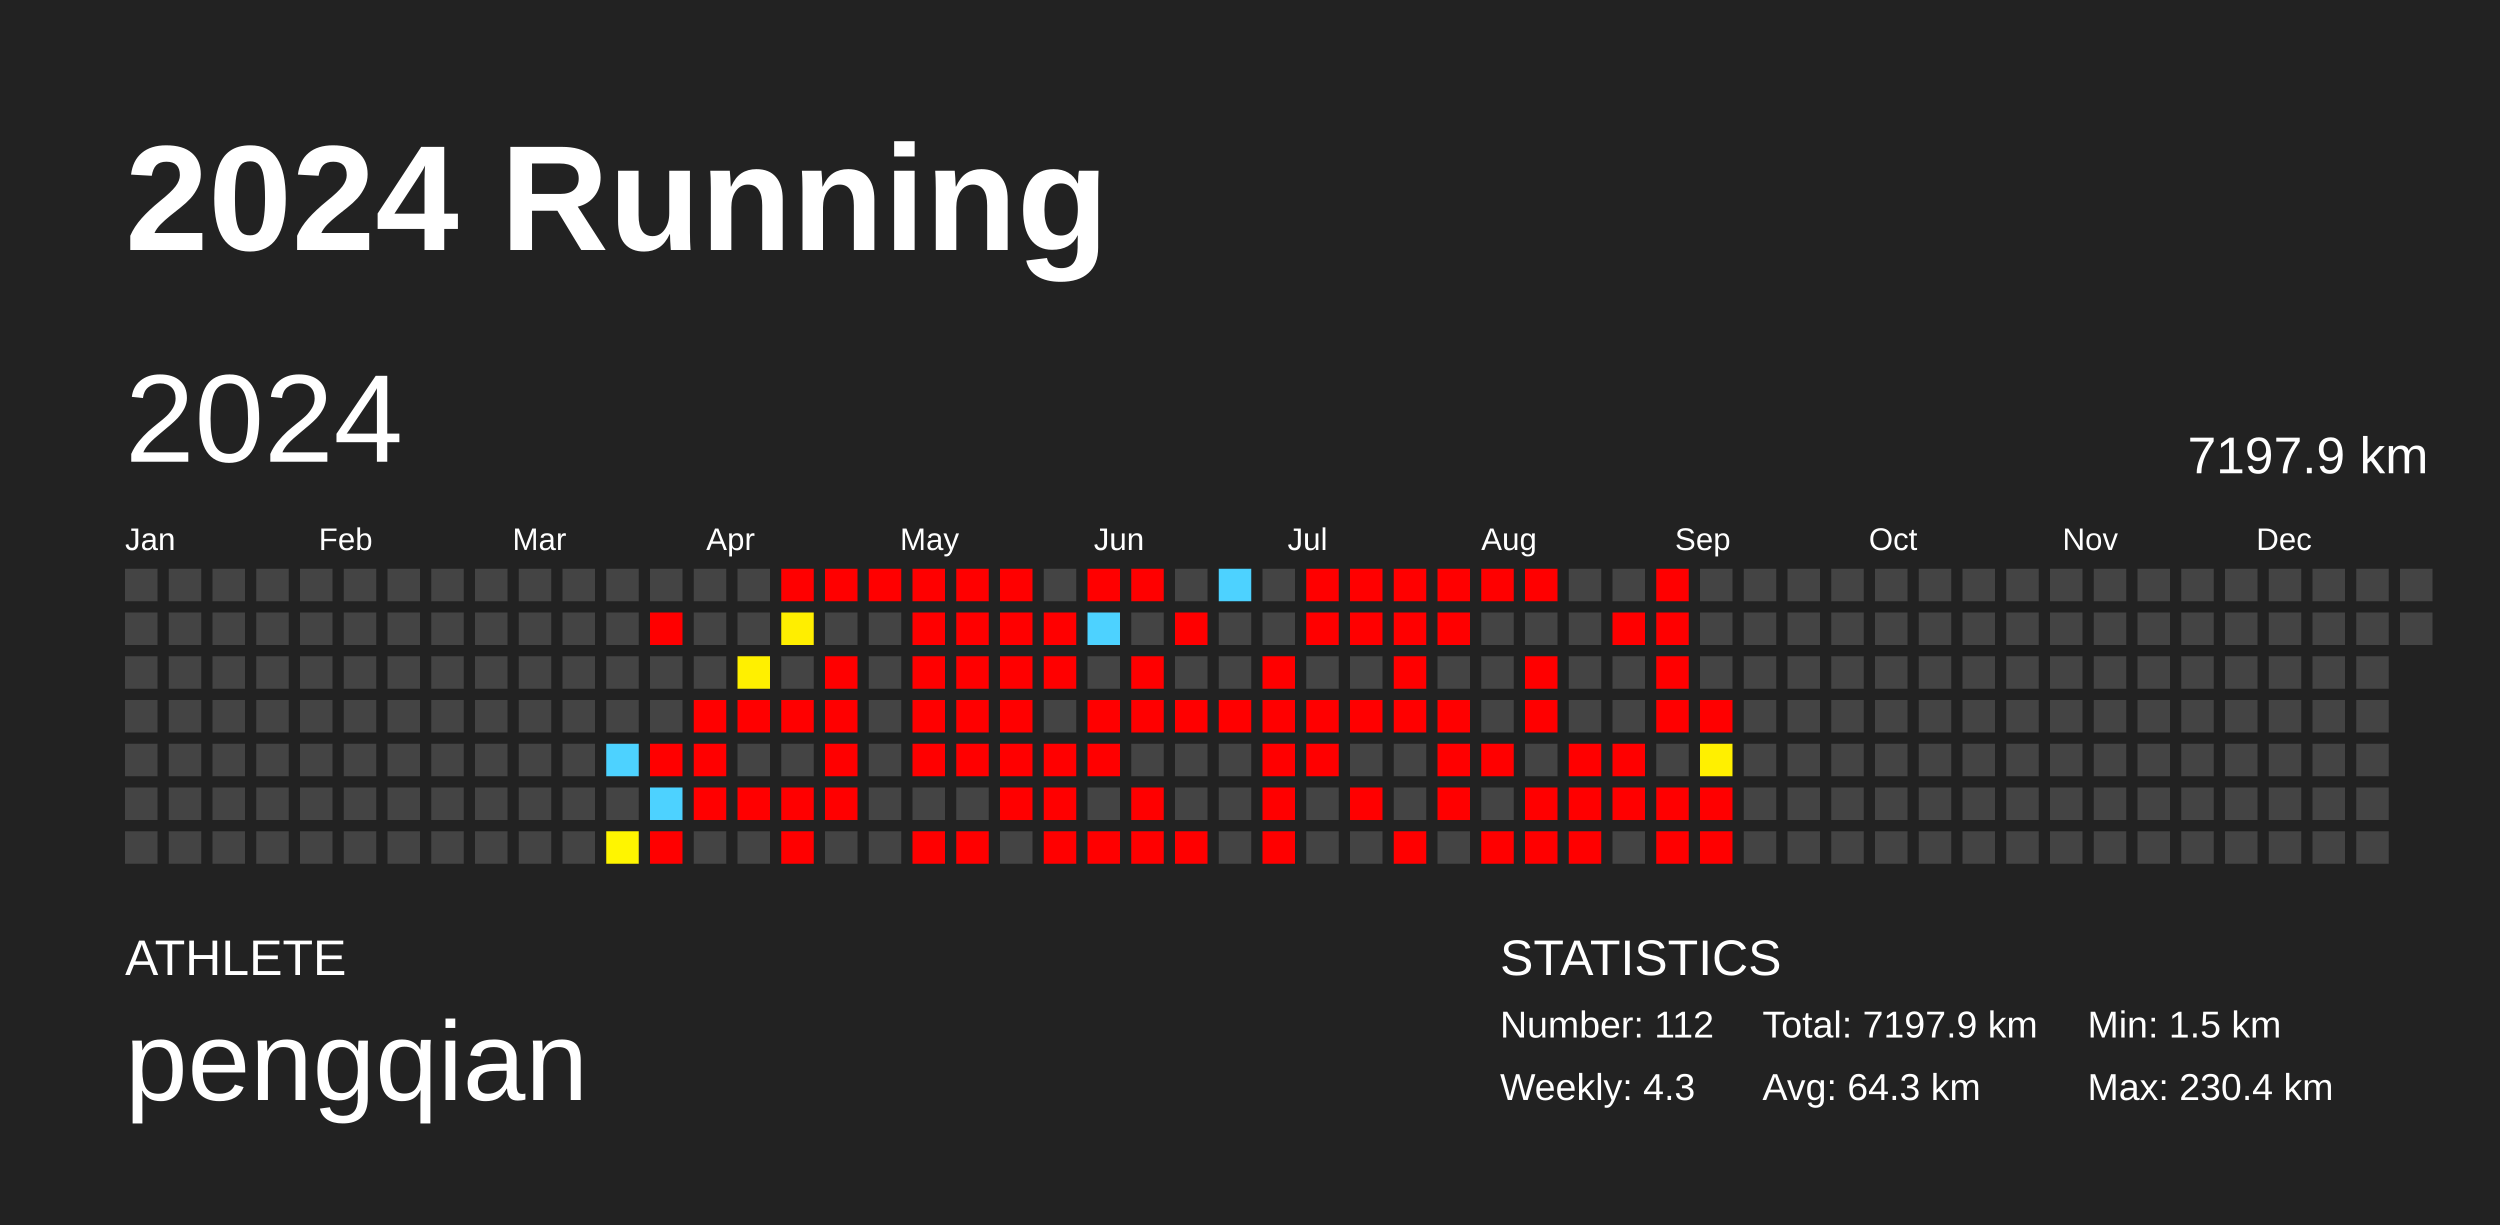
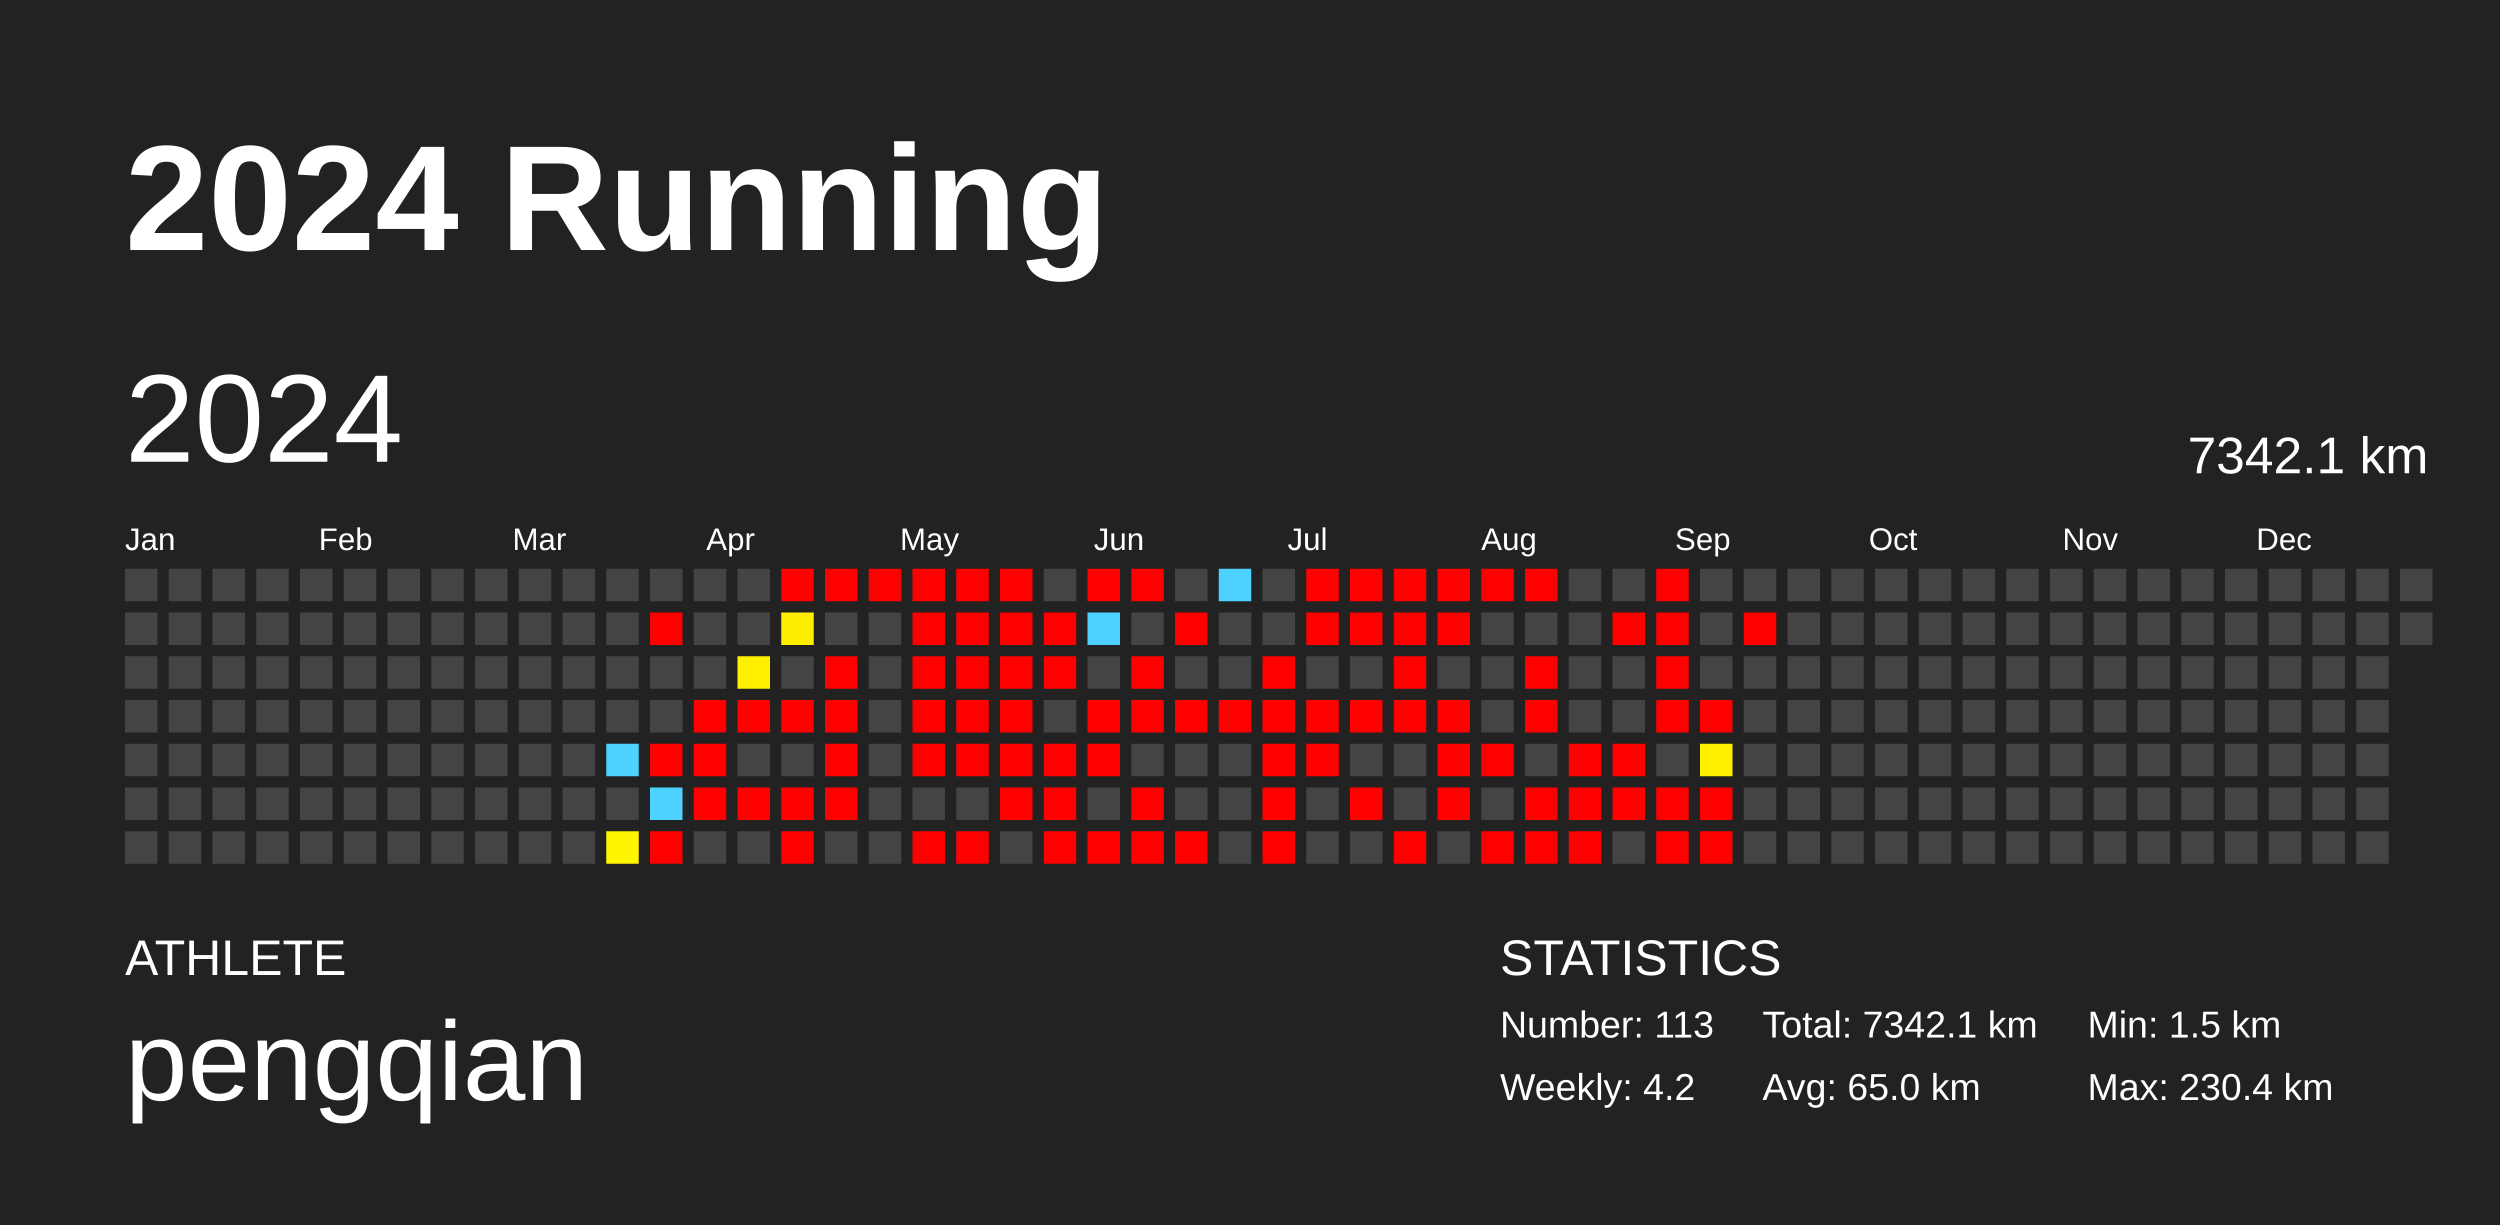
<svg xmlns="http://www.w3.org/2000/svg" baseProfile="full" height="98mm" version="1.1" viewBox="0,0,200,98" width="200mm">
  <defs />
  <rect fill="#222222" height="98" width="200" x="0" y="0" />
  <text fill="#FFFFFF" style="font-size:12px; font-family:Arial; font-weight:bold;" x="10" y="20">2024 Running</text>
  <text fill="#FFFFFF" style="font-size:4px; font-family:Arial" x="10" y="78">ATHLETE</text>
  <text fill="#FFFFFF" style="font-size:9px; font-family:Arial" x="10" y="88">pengqian</text>
  <text fill="#FFFFFF" style="font-size:4px; font-family:Arial" x="120" y="78">STATISTICS</text>
-   <text fill="#FFFFFF" style="font-size:3px; font-family:Arial" x="120" y="83">Number: 112</text>
-   <text fill="#FFFFFF" style="font-size:3px; font-family:Arial" x="120" y="88">Weekly: 4.3</text>
-   <text fill="#FFFFFF" style="font-size:3px; font-family:Arial" x="141" y="83">Total: 7197.9 km</text>
-   <text fill="#FFFFFF" style="font-size:3px; font-family:Arial" x="141" y="88">Avg: 64.3 km</text>
+   <text fill="#FFFFFF" style="font-size:3px; font-family:Arial" x="120" y="83">Number: 113</text>
+   <text fill="#FFFFFF" style="font-size:3px; font-family:Arial" x="120" y="88">Weekly: 4.2</text>
+   <text fill="#FFFFFF" style="font-size:3px; font-family:Arial" x="141" y="83">Total: 7342.1 km</text>
+   <text fill="#FFFFFF" style="font-size:3px; font-family:Arial" x="141" y="88">Avg: 65.0 km</text>
  <text fill="#FFFFFF" style="font-size:3px; font-family:Arial" x="167" y="83">Min: 1.5 km</text>
  <text fill="#FFFFFF" style="font-size:3px; font-family:Arial" x="167" y="88">Max: 230.4 km</text>
  <text dominant-baseline="hanging" fill="#FFFFFF" style="font-size:10.0px; font-family:Arial;" x="10" y="30">2024</text>
-   <text dominant-baseline="hanging" fill="#FFFFFF" style="font-size:4.125px; font-family:Arial;" x="175" y="35">7197.9 km</text>
+   <text dominant-baseline="hanging" fill="#FFFFFF" style="font-size:4.125px; font-family:Arial;" x="175" y="35">7342.1 km</text>
  <text fill="#FFFFFF" style="font-size:2.5px; font-family:Arial" x="10.0" y="44">Jan</text>
  <text fill="#FFFFFF" style="font-size:2.5px; font-family:Arial" x="25.5" y="44">Feb</text>
  <text fill="#FFFFFF" style="font-size:2.5px; font-family:Arial" x="41.0" y="44">Mar</text>
  <text fill="#FFFFFF" style="font-size:2.5px; font-family:Arial" x="56.5" y="44">Apr</text>
  <text fill="#FFFFFF" style="font-size:2.5px; font-family:Arial" x="72.0" y="44">May</text>
  <text fill="#FFFFFF" style="font-size:2.5px; font-family:Arial" x="87.5" y="44">Jun</text>
  <text fill="#FFFFFF" style="font-size:2.5px; font-family:Arial" x="103.0" y="44">Jul</text>
  <text fill="#FFFFFF" style="font-size:2.5px; font-family:Arial" x="118.5" y="44">Aug</text>
  <text fill="#FFFFFF" style="font-size:2.5px; font-family:Arial" x="134.0" y="44">Sep</text>
  <text fill="#FFFFFF" style="font-size:2.5px; font-family:Arial" x="149.5" y="44">Oct</text>
  <text fill="#FFFFFF" style="font-size:2.5px; font-family:Arial" x="165.0" y="44">Nov</text>
  <text fill="#FFFFFF" style="font-size:2.5px; font-family:Arial" x="180.5" y="44">Dec</text>
  <rect fill="#444444" height="2.6" width="2.6" x="10.0" y="45.5" />
  <rect fill="#444444" height="2.6" width="2.6" x="10.0" y="49.0" />
  <rect fill="#444444" height="2.6" width="2.6" x="10.0" y="52.5" />
  <rect fill="#444444" height="2.6" width="2.6" x="10.0" y="56.0" />
  <rect fill="#444444" height="2.6" width="2.6" x="10.0" y="59.5" />
  <rect fill="#444444" height="2.6" width="2.6" x="10.0" y="63.0" />
  <rect fill="#444444" height="2.6" width="2.6" x="10.0" y="66.5" />
  <rect fill="#444444" height="2.6" width="2.6" x="13.5" y="45.5" />
  <rect fill="#444444" height="2.6" width="2.6" x="13.5" y="49.0" />
  <rect fill="#444444" height="2.6" width="2.6" x="13.5" y="52.5" />
  <rect fill="#444444" height="2.6" width="2.6" x="13.5" y="56.0" />
  <rect fill="#444444" height="2.6" width="2.6" x="13.5" y="59.5" />
  <rect fill="#444444" height="2.6" width="2.6" x="13.5" y="63.0" />
  <rect fill="#444444" height="2.6" width="2.6" x="13.5" y="66.5" />
  <rect fill="#444444" height="2.6" width="2.6" x="17.0" y="45.5" />
  <rect fill="#444444" height="2.6" width="2.6" x="17.0" y="49.0" />
  <rect fill="#444444" height="2.6" width="2.6" x="17.0" y="52.5" />
  <rect fill="#444444" height="2.6" width="2.6" x="17.0" y="56.0" />
  <rect fill="#444444" height="2.6" width="2.6" x="17.0" y="59.5" />
  <rect fill="#444444" height="2.6" width="2.6" x="17.0" y="63.0" />
  <rect fill="#444444" height="2.6" width="2.6" x="17.0" y="66.5" />
  <rect fill="#444444" height="2.6" width="2.6" x="20.5" y="45.5" />
  <rect fill="#444444" height="2.6" width="2.6" x="20.5" y="49.0" />
  <rect fill="#444444" height="2.6" width="2.6" x="20.5" y="52.5" />
  <rect fill="#444444" height="2.6" width="2.6" x="20.5" y="56.0" />
  <rect fill="#444444" height="2.6" width="2.6" x="20.5" y="59.5" />
  <rect fill="#444444" height="2.6" width="2.6" x="20.5" y="63.0" />
  <rect fill="#444444" height="2.6" width="2.6" x="20.5" y="66.5" />
  <rect fill="#444444" height="2.6" width="2.6" x="24.0" y="45.5" />
  <rect fill="#444444" height="2.6" width="2.6" x="24.0" y="49.0" />
  <rect fill="#444444" height="2.6" width="2.6" x="24.0" y="52.5" />
  <rect fill="#444444" height="2.6" width="2.6" x="24.0" y="56.0" />
  <rect fill="#444444" height="2.6" width="2.6" x="24.0" y="59.5" />
  <rect fill="#444444" height="2.6" width="2.6" x="24.0" y="63.0" />
  <rect fill="#444444" height="2.6" width="2.6" x="24.0" y="66.5" />
  <rect fill="#444444" height="2.6" width="2.6" x="27.5" y="45.5" />
  <rect fill="#444444" height="2.6" width="2.6" x="27.5" y="49.0" />
  <rect fill="#444444" height="2.6" width="2.6" x="27.5" y="52.5" />
  <rect fill="#444444" height="2.6" width="2.6" x="27.5" y="56.0" />
  <rect fill="#444444" height="2.6" width="2.6" x="27.5" y="59.5" />
  <rect fill="#444444" height="2.6" width="2.6" x="27.5" y="63.0" />
  <rect fill="#444444" height="2.6" width="2.6" x="27.5" y="66.5" />
  <rect fill="#444444" height="2.6" width="2.6" x="31.0" y="45.5" />
  <rect fill="#444444" height="2.6" width="2.6" x="31.0" y="49.0" />
  <rect fill="#444444" height="2.6" width="2.6" x="31.0" y="52.5" />
  <rect fill="#444444" height="2.6" width="2.6" x="31.0" y="56.0" />
  <rect fill="#444444" height="2.6" width="2.6" x="31.0" y="59.5" />
  <rect fill="#444444" height="2.6" width="2.6" x="31.0" y="63.0" />
  <rect fill="#444444" height="2.6" width="2.6" x="31.0" y="66.5" />
  <rect fill="#444444" height="2.6" width="2.6" x="34.5" y="45.5" />
  <rect fill="#444444" height="2.6" width="2.6" x="34.5" y="49.0" />
  <rect fill="#444444" height="2.6" width="2.6" x="34.5" y="52.5" />
  <rect fill="#444444" height="2.6" width="2.6" x="34.5" y="56.0" />
  <rect fill="#444444" height="2.6" width="2.6" x="34.5" y="59.5" />
  <rect fill="#444444" height="2.6" width="2.6" x="34.5" y="63.0" />
  <rect fill="#444444" height="2.6" width="2.6" x="34.5" y="66.5" />
  <rect fill="#444444" height="2.6" width="2.6" x="38.0" y="45.5" />
  <rect fill="#444444" height="2.6" width="2.6" x="38.0" y="49.0" />
  <rect fill="#444444" height="2.6" width="2.6" x="38.0" y="52.5" />
  <rect fill="#444444" height="2.6" width="2.6" x="38.0" y="56.0" />
  <rect fill="#444444" height="2.6" width="2.6" x="38.0" y="59.5" />
  <rect fill="#444444" height="2.6" width="2.6" x="38.0" y="63.0" />
  <rect fill="#444444" height="2.6" width="2.6" x="38.0" y="66.5" />
  <rect fill="#444444" height="2.6" width="2.6" x="41.5" y="45.5" />
  <rect fill="#444444" height="2.6" width="2.6" x="41.5" y="49.0" />
  <rect fill="#444444" height="2.6" width="2.6" x="41.5" y="52.5" />
  <rect fill="#444444" height="2.6" width="2.6" x="41.5" y="56.0" />
  <rect fill="#444444" height="2.6" width="2.6" x="41.5" y="59.5" />
  <rect fill="#444444" height="2.6" width="2.6" x="41.5" y="63.0" />
  <rect fill="#444444" height="2.6" width="2.6" x="41.5" y="66.5" />
  <rect fill="#444444" height="2.6" width="2.6" x="45.0" y="45.5" />
  <rect fill="#444444" height="2.6" width="2.6" x="45.0" y="49.0" />
  <rect fill="#444444" height="2.6" width="2.6" x="45.0" y="52.5" />
  <rect fill="#444444" height="2.6" width="2.6" x="45.0" y="56.0" />
  <rect fill="#444444" height="2.6" width="2.6" x="45.0" y="59.5" />
  <rect fill="#444444" height="2.6" width="2.6" x="45.0" y="63.0" />
  <rect fill="#444444" height="2.6" width="2.6" x="45.0" y="66.5" />
  <rect fill="#444444" height="2.6" width="2.6" x="48.5" y="45.5" />
  <rect fill="#444444" height="2.6" width="2.6" x="48.5" y="49.0" />
  <rect fill="#444444" height="2.6" width="2.6" x="48.5" y="52.5" />
  <rect fill="#444444" height="2.6" width="2.6" x="48.5" y="56.0" />
  <rect fill="#4dd2ff" height="2.6" width="2.6" x="48.5" y="59.5" />
  <rect fill="#444444" height="2.6" width="2.6" x="48.5" y="63.0" />
  <rect fill="#fff500" height="2.6" width="2.6" x="48.5" y="66.5" />
  <rect fill="#444444" height="2.6" width="2.6" x="52.0" y="45.5" />
  <rect fill="red" height="2.6" width="2.6" x="52.0" y="49.0" />
  <rect fill="#444444" height="2.6" width="2.6" x="52.0" y="52.5" />
  <rect fill="#444444" height="2.6" width="2.6" x="52.0" y="56.0" />
  <rect fill="red" height="2.6" width="2.6" x="52.0" y="59.5" />
  <rect fill="#4dd2ff" height="2.6" width="2.6" x="52.0" y="63.0" />
  <rect fill="red" height="2.6" width="2.6" x="52.0" y="66.5" />
  <rect fill="#444444" height="2.6" width="2.6" x="55.5" y="45.5" />
  <rect fill="#444444" height="2.6" width="2.6" x="55.5" y="49.0" />
  <rect fill="#444444" height="2.6" width="2.6" x="55.5" y="52.5" />
  <rect fill="red" height="2.6" width="2.6" x="55.5" y="56.0" />
  <rect fill="red" height="2.6" width="2.6" x="55.5" y="59.5" />
  <rect fill="red" height="2.6" width="2.6" x="55.5" y="63.0" />
  <rect fill="#444444" height="2.6" width="2.6" x="55.5" y="66.5" />
  <rect fill="#444444" height="2.6" width="2.6" x="59.0" y="45.5" />
  <rect fill="#444444" height="2.6" width="2.6" x="59.0" y="49.0" />
  <rect fill="#fff000" height="2.6" width="2.6" x="59.0" y="52.5" />
  <rect fill="red" height="2.6" width="2.6" x="59.0" y="56.0" />
  <rect fill="#444444" height="2.6" width="2.6" x="59.0" y="59.5" />
  <rect fill="red" height="2.6" width="2.6" x="59.0" y="63.0" />
  <rect fill="#444444" height="2.6" width="2.6" x="59.0" y="66.5" />
  <rect fill="red" height="2.6" width="2.6" x="62.5" y="45.5" />
  <rect fill="#ffee00" height="2.6" width="2.6" x="62.5" y="49.0" />
  <rect fill="#444444" height="2.6" width="2.6" x="62.5" y="52.5" />
  <rect fill="red" height="2.6" width="2.6" x="62.5" y="56.0" />
  <rect fill="#444444" height="2.6" width="2.6" x="62.5" y="59.5" />
  <rect fill="red" height="2.6" width="2.6" x="62.5" y="63.0" />
  <rect fill="red" height="2.6" width="2.6" x="62.5" y="66.5" />
  <rect fill="red" height="2.6" width="2.6" x="66.0" y="45.5" />
  <rect fill="#444444" height="2.6" width="2.6" x="66.0" y="49.0" />
  <rect fill="red" height="2.6" width="2.6" x="66.0" y="52.5" />
  <rect fill="red" height="2.6" width="2.6" x="66.0" y="56.0" />
  <rect fill="red" height="2.6" width="2.6" x="66.0" y="59.5" />
  <rect fill="red" height="2.6" width="2.6" x="66.0" y="63.0" />
  <rect fill="#444444" height="2.6" width="2.6" x="66.0" y="66.5" />
  <rect fill="red" height="2.6" width="2.6" x="69.5" y="45.5" />
  <rect fill="#444444" height="2.6" width="2.6" x="69.5" y="49.0" />
  <rect fill="#444444" height="2.6" width="2.6" x="69.5" y="52.5" />
  <rect fill="#444444" height="2.6" width="2.6" x="69.5" y="56.0" />
  <rect fill="#444444" height="2.6" width="2.6" x="69.5" y="59.5" />
  <rect fill="#444444" height="2.6" width="2.6" x="69.5" y="63.0" />
  <rect fill="#444444" height="2.6" width="2.6" x="69.5" y="66.5" />
  <rect fill="red" height="2.6" width="2.6" x="73.0" y="45.5" />
  <rect fill="red" height="2.6" width="2.6" x="73.0" y="49.0" />
  <rect fill="red" height="2.6" width="2.6" x="73.0" y="52.5" />
  <rect fill="red" height="2.6" width="2.6" x="73.0" y="56.0" />
  <rect fill="red" height="2.6" width="2.6" x="73.0" y="59.5" />
  <rect fill="#444444" height="2.6" width="2.6" x="73.0" y="63.0" />
  <rect fill="red" height="2.6" width="2.6" x="73.0" y="66.5" />
  <rect fill="red" height="2.6" width="2.6" x="76.5" y="45.5" />
  <rect fill="red" height="2.6" width="2.6" x="76.5" y="49.0" />
  <rect fill="red" height="2.6" width="2.6" x="76.5" y="52.5" />
  <rect fill="red" height="2.6" width="2.6" x="76.5" y="56.0" />
  <rect fill="red" height="2.6" width="2.6" x="76.5" y="59.5" />
  <rect fill="#444444" height="2.6" width="2.6" x="76.5" y="63.0" />
  <rect fill="red" height="2.6" width="2.6" x="76.5" y="66.5" />
  <rect fill="red" height="2.6" width="2.6" x="80.0" y="45.5" />
  <rect fill="red" height="2.6" width="2.6" x="80.0" y="49.0" />
  <rect fill="red" height="2.6" width="2.6" x="80.0" y="52.5" />
  <rect fill="red" height="2.6" width="2.6" x="80.0" y="56.0" />
  <rect fill="red" height="2.6" width="2.6" x="80.0" y="59.5" />
  <rect fill="red" height="2.6" width="2.6" x="80.0" y="63.0" />
  <rect fill="#444444" height="2.6" width="2.6" x="80.0" y="66.5" />
  <rect fill="#444444" height="2.6" width="2.6" x="83.5" y="45.5" />
  <rect fill="red" height="2.6" width="2.6" x="83.5" y="49.0" />
  <rect fill="red" height="2.6" width="2.6" x="83.5" y="52.5" />
  <rect fill="#444444" height="2.6" width="2.6" x="83.5" y="56.0" />
  <rect fill="red" height="2.6" width="2.6" x="83.5" y="59.5" />
  <rect fill="red" height="2.6" width="2.6" x="83.5" y="63.0" />
  <rect fill="red" height="2.6" width="2.6" x="83.5" y="66.5" />
  <rect fill="red" height="2.6" width="2.6" x="87.0" y="45.5" />
  <rect fill="#4dd2ff" height="2.6" width="2.6" x="87.0" y="49.0" />
  <rect fill="#444444" height="2.6" width="2.6" x="87.0" y="52.5" />
  <rect fill="red" height="2.6" width="2.6" x="87.0" y="56.0" />
  <rect fill="red" height="2.6" width="2.6" x="87.0" y="59.5" />
  <rect fill="#444444" height="2.6" width="2.6" x="87.0" y="63.0" />
  <rect fill="red" height="2.6" width="2.6" x="87.0" y="66.5" />
  <rect fill="red" height="2.6" width="2.6" x="90.5" y="45.5" />
  <rect fill="#444444" height="2.6" width="2.6" x="90.5" y="49.0" />
  <rect fill="red" height="2.6" width="2.6" x="90.5" y="52.5" />
  <rect fill="red" height="2.6" width="2.6" x="90.5" y="56.0" />
  <rect fill="#444444" height="2.6" width="2.6" x="90.5" y="59.5" />
  <rect fill="red" height="2.6" width="2.6" x="90.5" y="63.0" />
  <rect fill="red" height="2.6" width="2.6" x="90.5" y="66.5" />
  <rect fill="#444444" height="2.6" width="2.6" x="94.0" y="45.5" />
  <rect fill="red" height="2.6" width="2.6" x="94.0" y="49.0" />
  <rect fill="#444444" height="2.6" width="2.6" x="94.0" y="52.5" />
  <rect fill="red" height="2.6" width="2.6" x="94.0" y="56.0" />
  <rect fill="#444444" height="2.6" width="2.6" x="94.0" y="59.5" />
  <rect fill="#444444" height="2.6" width="2.6" x="94.0" y="63.0" />
  <rect fill="red" height="2.6" width="2.6" x="94.0" y="66.5" />
  <rect fill="#4dd2ff" height="2.6" width="2.6" x="97.5" y="45.5" />
  <rect fill="#444444" height="2.6" width="2.6" x="97.5" y="49.0" />
  <rect fill="#444444" height="2.6" width="2.6" x="97.5" y="52.5" />
  <rect fill="red" height="2.6" width="2.6" x="97.5" y="56.0" />
  <rect fill="#444444" height="2.6" width="2.6" x="97.5" y="59.5" />
  <rect fill="#444444" height="2.6" width="2.6" x="97.5" y="63.0" />
  <rect fill="#444444" height="2.6" width="2.6" x="97.5" y="66.5" />
  <rect fill="#444444" height="2.6" width="2.6" x="101.0" y="45.5" />
  <rect fill="#444444" height="2.6" width="2.6" x="101.0" y="49.0" />
  <rect fill="red" height="2.6" width="2.6" x="101.0" y="52.5" />
  <rect fill="red" height="2.6" width="2.6" x="101.0" y="56.0" />
  <rect fill="red" height="2.6" width="2.6" x="101.0" y="59.5" />
  <rect fill="red" height="2.6" width="2.6" x="101.0" y="63.0" />
  <rect fill="red" height="2.6" width="2.6" x="101.0" y="66.5" />
  <rect fill="red" height="2.6" width="2.6" x="104.5" y="45.5" />
  <rect fill="red" height="2.6" width="2.6" x="104.5" y="49.0" />
  <rect fill="#444444" height="2.6" width="2.6" x="104.5" y="52.5" />
  <rect fill="red" height="2.6" width="2.6" x="104.5" y="56.0" />
  <rect fill="red" height="2.6" width="2.6" x="104.5" y="59.5" />
  <rect fill="#444444" height="2.6" width="2.6" x="104.5" y="63.0" />
  <rect fill="#444444" height="2.6" width="2.6" x="104.5" y="66.5" />
  <rect fill="red" height="2.6" width="2.6" x="108.0" y="45.5" />
  <rect fill="red" height="2.6" width="2.6" x="108.0" y="49.0" />
  <rect fill="#444444" height="2.6" width="2.6" x="108.0" y="52.5" />
  <rect fill="red" height="2.6" width="2.6" x="108.0" y="56.0" />
  <rect fill="#444444" height="2.6" width="2.6" x="108.0" y="59.5" />
  <rect fill="red" height="2.6" width="2.6" x="108.0" y="63.0" />
  <rect fill="#444444" height="2.6" width="2.6" x="108.0" y="66.5" />
  <rect fill="red" height="2.6" width="2.6" x="111.5" y="45.5" />
  <rect fill="red" height="2.6" width="2.6" x="111.5" y="49.0" />
  <rect fill="red" height="2.6" width="2.6" x="111.5" y="52.5" />
  <rect fill="red" height="2.6" width="2.6" x="111.5" y="56.0" />
  <rect fill="#444444" height="2.6" width="2.6" x="111.5" y="59.5" />
  <rect fill="#444444" height="2.6" width="2.6" x="111.5" y="63.0" />
  <rect fill="red" height="2.6" width="2.6" x="111.5" y="66.5" />
  <rect fill="red" height="2.6" width="2.6" x="115.0" y="45.5" />
  <rect fill="red" height="2.6" width="2.6" x="115.0" y="49.0" />
  <rect fill="#444444" height="2.6" width="2.6" x="115.0" y="52.5" />
  <rect fill="red" height="2.6" width="2.6" x="115.0" y="56.0" />
  <rect fill="red" height="2.6" width="2.6" x="115.0" y="59.5" />
  <rect fill="red" height="2.6" width="2.6" x="115.0" y="63.0" />
  <rect fill="#444444" height="2.6" width="2.6" x="115.0" y="66.5" />
  <rect fill="red" height="2.6" width="2.6" x="118.5" y="45.5" />
  <rect fill="#444444" height="2.6" width="2.6" x="118.5" y="49.0" />
  <rect fill="#444444" height="2.6" width="2.6" x="118.5" y="52.5" />
  <rect fill="#444444" height="2.6" width="2.6" x="118.5" y="56.0" />
  <rect fill="red" height="2.6" width="2.6" x="118.5" y="59.5" />
  <rect fill="#444444" height="2.6" width="2.6" x="118.5" y="63.0" />
  <rect fill="red" height="2.6" width="2.6" x="118.5" y="66.5" />
  <rect fill="red" height="2.6" width="2.6" x="122.0" y="45.5" />
  <rect fill="#444444" height="2.6" width="2.6" x="122.0" y="49.0" />
  <rect fill="red" height="2.6" width="2.6" x="122.0" y="52.5" />
  <rect fill="red" height="2.6" width="2.6" x="122.0" y="56.0" />
  <rect fill="#444444" height="2.6" width="2.6" x="122.0" y="59.5" />
  <rect fill="red" height="2.6" width="2.6" x="122.0" y="63.0" />
  <rect fill="red" height="2.6" width="2.6" x="122.0" y="66.5" />
  <rect fill="#444444" height="2.6" width="2.6" x="125.5" y="45.5" />
  <rect fill="#444444" height="2.6" width="2.6" x="125.5" y="49.0" />
  <rect fill="#444444" height="2.6" width="2.6" x="125.5" y="52.5" />
  <rect fill="#444444" height="2.6" width="2.6" x="125.5" y="56.0" />
  <rect fill="red" height="2.6" width="2.6" x="125.5" y="59.5" />
  <rect fill="red" height="2.6" width="2.6" x="125.5" y="63.0" />
  <rect fill="red" height="2.6" width="2.6" x="125.5" y="66.5" />
  <rect fill="#444444" height="2.6" width="2.6" x="129.0" y="45.5" />
  <rect fill="red" height="2.6" width="2.6" x="129.0" y="49.0" />
  <rect fill="#444444" height="2.6" width="2.6" x="129.0" y="52.5" />
  <rect fill="#444444" height="2.6" width="2.6" x="129.0" y="56.0" />
  <rect fill="red" height="2.6" width="2.6" x="129.0" y="59.5" />
  <rect fill="red" height="2.6" width="2.6" x="129.0" y="63.0" />
  <rect fill="#444444" height="2.6" width="2.6" x="129.0" y="66.5" />
  <rect fill="red" height="2.6" width="2.6" x="132.5" y="45.5" />
  <rect fill="red" height="2.6" width="2.6" x="132.5" y="49.0" />
  <rect fill="red" height="2.6" width="2.6" x="132.5" y="52.5" />
  <rect fill="red" height="2.6" width="2.6" x="132.5" y="56.0" />
  <rect fill="#444444" height="2.6" width="2.6" x="132.5" y="59.5" />
  <rect fill="red" height="2.6" width="2.6" x="132.5" y="63.0" />
  <rect fill="red" height="2.6" width="2.6" x="132.5" y="66.5" />
  <rect fill="#444444" height="2.6" width="2.6" x="136.0" y="45.5" />
  <rect fill="#444444" height="2.6" width="2.6" x="136.0" y="49.0" />
  <rect fill="#444444" height="2.6" width="2.6" x="136.0" y="52.5" />
  <rect fill="red" height="2.6" width="2.6" x="136.0" y="56.0" />
  <rect fill="#fff000" height="2.6" width="2.6" x="136.0" y="59.5" />
  <rect fill="red" height="2.6" width="2.6" x="136.0" y="63.0" />
  <rect fill="red" height="2.6" width="2.6" x="136.0" y="66.5" />
  <rect fill="#444444" height="2.6" width="2.6" x="139.5" y="45.5" />
-   <rect fill="#444444" height="2.6" width="2.6" x="139.5" y="49.0" />
+   <rect fill="red" height="2.6" width="2.6" x="139.5" y="49.0" />
  <rect fill="#444444" height="2.6" width="2.6" x="139.5" y="52.5" />
  <rect fill="#444444" height="2.6" width="2.6" x="139.5" y="56.0" />
  <rect fill="#444444" height="2.6" width="2.6" x="139.5" y="59.5" />
  <rect fill="#444444" height="2.6" width="2.6" x="139.5" y="63.0" />
  <rect fill="#444444" height="2.6" width="2.6" x="139.5" y="66.5" />
  <rect fill="#444444" height="2.6" width="2.6" x="143.0" y="45.5" />
  <rect fill="#444444" height="2.6" width="2.6" x="143.0" y="49.0" />
  <rect fill="#444444" height="2.6" width="2.6" x="143.0" y="52.5" />
  <rect fill="#444444" height="2.6" width="2.6" x="143.0" y="56.0" />
  <rect fill="#444444" height="2.6" width="2.6" x="143.0" y="59.5" />
  <rect fill="#444444" height="2.6" width="2.6" x="143.0" y="63.0" />
  <rect fill="#444444" height="2.6" width="2.6" x="143.0" y="66.5" />
  <rect fill="#444444" height="2.6" width="2.6" x="146.5" y="45.5" />
  <rect fill="#444444" height="2.6" width="2.6" x="146.5" y="49.0" />
  <rect fill="#444444" height="2.6" width="2.6" x="146.5" y="52.5" />
  <rect fill="#444444" height="2.6" width="2.6" x="146.5" y="56.0" />
  <rect fill="#444444" height="2.6" width="2.6" x="146.5" y="59.5" />
  <rect fill="#444444" height="2.6" width="2.6" x="146.5" y="63.0" />
  <rect fill="#444444" height="2.6" width="2.6" x="146.5" y="66.5" />
  <rect fill="#444444" height="2.6" width="2.6" x="150.0" y="45.5" />
  <rect fill="#444444" height="2.6" width="2.6" x="150.0" y="49.0" />
  <rect fill="#444444" height="2.6" width="2.6" x="150.0" y="52.5" />
  <rect fill="#444444" height="2.6" width="2.6" x="150.0" y="56.0" />
  <rect fill="#444444" height="2.6" width="2.6" x="150.0" y="59.5" />
  <rect fill="#444444" height="2.6" width="2.6" x="150.0" y="63.0" />
  <rect fill="#444444" height="2.6" width="2.6" x="150.0" y="66.5" />
  <rect fill="#444444" height="2.6" width="2.6" x="153.5" y="45.5" />
  <rect fill="#444444" height="2.6" width="2.6" x="153.5" y="49.0" />
  <rect fill="#444444" height="2.6" width="2.6" x="153.5" y="52.5" />
  <rect fill="#444444" height="2.6" width="2.6" x="153.5" y="56.0" />
  <rect fill="#444444" height="2.6" width="2.6" x="153.5" y="59.5" />
  <rect fill="#444444" height="2.6" width="2.6" x="153.5" y="63.0" />
  <rect fill="#444444" height="2.6" width="2.6" x="153.5" y="66.5" />
  <rect fill="#444444" height="2.6" width="2.6" x="157.0" y="45.5" />
  <rect fill="#444444" height="2.6" width="2.6" x="157.0" y="49.0" />
  <rect fill="#444444" height="2.6" width="2.6" x="157.0" y="52.5" />
  <rect fill="#444444" height="2.6" width="2.6" x="157.0" y="56.0" />
  <rect fill="#444444" height="2.6" width="2.6" x="157.0" y="59.5" />
  <rect fill="#444444" height="2.6" width="2.6" x="157.0" y="63.0" />
  <rect fill="#444444" height="2.6" width="2.6" x="157.0" y="66.5" />
  <rect fill="#444444" height="2.6" width="2.6" x="160.5" y="45.5" />
  <rect fill="#444444" height="2.6" width="2.6" x="160.5" y="49.0" />
  <rect fill="#444444" height="2.6" width="2.6" x="160.5" y="52.5" />
  <rect fill="#444444" height="2.6" width="2.6" x="160.5" y="56.0" />
  <rect fill="#444444" height="2.6" width="2.6" x="160.5" y="59.5" />
  <rect fill="#444444" height="2.6" width="2.6" x="160.5" y="63.0" />
  <rect fill="#444444" height="2.6" width="2.6" x="160.5" y="66.5" />
  <rect fill="#444444" height="2.6" width="2.6" x="164.0" y="45.5" />
  <rect fill="#444444" height="2.6" width="2.6" x="164.0" y="49.0" />
  <rect fill="#444444" height="2.6" width="2.6" x="164.0" y="52.5" />
  <rect fill="#444444" height="2.6" width="2.6" x="164.0" y="56.0" />
  <rect fill="#444444" height="2.6" width="2.6" x="164.0" y="59.5" />
  <rect fill="#444444" height="2.6" width="2.6" x="164.0" y="63.0" />
  <rect fill="#444444" height="2.6" width="2.6" x="164.0" y="66.5" />
  <rect fill="#444444" height="2.6" width="2.6" x="167.5" y="45.5" />
  <rect fill="#444444" height="2.6" width="2.6" x="167.5" y="49.0" />
  <rect fill="#444444" height="2.6" width="2.6" x="167.5" y="52.5" />
  <rect fill="#444444" height="2.6" width="2.6" x="167.5" y="56.0" />
  <rect fill="#444444" height="2.6" width="2.6" x="167.5" y="59.5" />
  <rect fill="#444444" height="2.6" width="2.6" x="167.5" y="63.0" />
  <rect fill="#444444" height="2.6" width="2.6" x="167.5" y="66.5" />
  <rect fill="#444444" height="2.6" width="2.6" x="171.0" y="45.5" />
  <rect fill="#444444" height="2.6" width="2.6" x="171.0" y="49.0" />
  <rect fill="#444444" height="2.6" width="2.6" x="171.0" y="52.5" />
  <rect fill="#444444" height="2.6" width="2.6" x="171.0" y="56.0" />
  <rect fill="#444444" height="2.6" width="2.6" x="171.0" y="59.5" />
  <rect fill="#444444" height="2.6" width="2.6" x="171.0" y="63.0" />
  <rect fill="#444444" height="2.6" width="2.6" x="171.0" y="66.5" />
  <rect fill="#444444" height="2.6" width="2.6" x="174.5" y="45.5" />
  <rect fill="#444444" height="2.6" width="2.6" x="174.5" y="49.0" />
  <rect fill="#444444" height="2.6" width="2.6" x="174.5" y="52.5" />
  <rect fill="#444444" height="2.6" width="2.6" x="174.5" y="56.0" />
  <rect fill="#444444" height="2.6" width="2.6" x="174.5" y="59.5" />
  <rect fill="#444444" height="2.6" width="2.6" x="174.5" y="63.0" />
  <rect fill="#444444" height="2.6" width="2.6" x="174.5" y="66.5" />
  <rect fill="#444444" height="2.6" width="2.6" x="178.0" y="45.5" />
  <rect fill="#444444" height="2.6" width="2.6" x="178.0" y="49.0" />
  <rect fill="#444444" height="2.6" width="2.6" x="178.0" y="52.5" />
  <rect fill="#444444" height="2.6" width="2.6" x="178.0" y="56.0" />
  <rect fill="#444444" height="2.6" width="2.6" x="178.0" y="59.5" />
  <rect fill="#444444" height="2.6" width="2.6" x="178.0" y="63.0" />
  <rect fill="#444444" height="2.6" width="2.6" x="178.0" y="66.5" />
  <rect fill="#444444" height="2.6" width="2.6" x="181.5" y="45.5" />
  <rect fill="#444444" height="2.6" width="2.6" x="181.5" y="49.0" />
  <rect fill="#444444" height="2.6" width="2.6" x="181.5" y="52.5" />
  <rect fill="#444444" height="2.6" width="2.6" x="181.5" y="56.0" />
  <rect fill="#444444" height="2.6" width="2.6" x="181.5" y="59.5" />
  <rect fill="#444444" height="2.6" width="2.6" x="181.5" y="63.0" />
  <rect fill="#444444" height="2.6" width="2.6" x="181.5" y="66.5" />
  <rect fill="#444444" height="2.6" width="2.6" x="185.0" y="45.5" />
  <rect fill="#444444" height="2.6" width="2.6" x="185.0" y="49.0" />
  <rect fill="#444444" height="2.6" width="2.6" x="185.0" y="52.5" />
  <rect fill="#444444" height="2.6" width="2.6" x="185.0" y="56.0" />
  <rect fill="#444444" height="2.6" width="2.6" x="185.0" y="59.5" />
  <rect fill="#444444" height="2.6" width="2.6" x="185.0" y="63.0" />
  <rect fill="#444444" height="2.6" width="2.6" x="185.0" y="66.5" />
  <rect fill="#444444" height="2.6" width="2.6" x="188.5" y="45.5" />
  <rect fill="#444444" height="2.6" width="2.6" x="188.5" y="49.0" />
  <rect fill="#444444" height="2.6" width="2.6" x="188.5" y="52.5" />
  <rect fill="#444444" height="2.6" width="2.6" x="188.5" y="56.0" />
  <rect fill="#444444" height="2.6" width="2.6" x="188.5" y="59.5" />
  <rect fill="#444444" height="2.6" width="2.6" x="188.5" y="63.0" />
  <rect fill="#444444" height="2.6" width="2.6" x="188.5" y="66.5" />
  <rect fill="#444444" height="2.6" width="2.6" x="192.0" y="45.5" />
  <rect fill="#444444" height="2.6" width="2.6" x="192.0" y="49.0" />
</svg>
